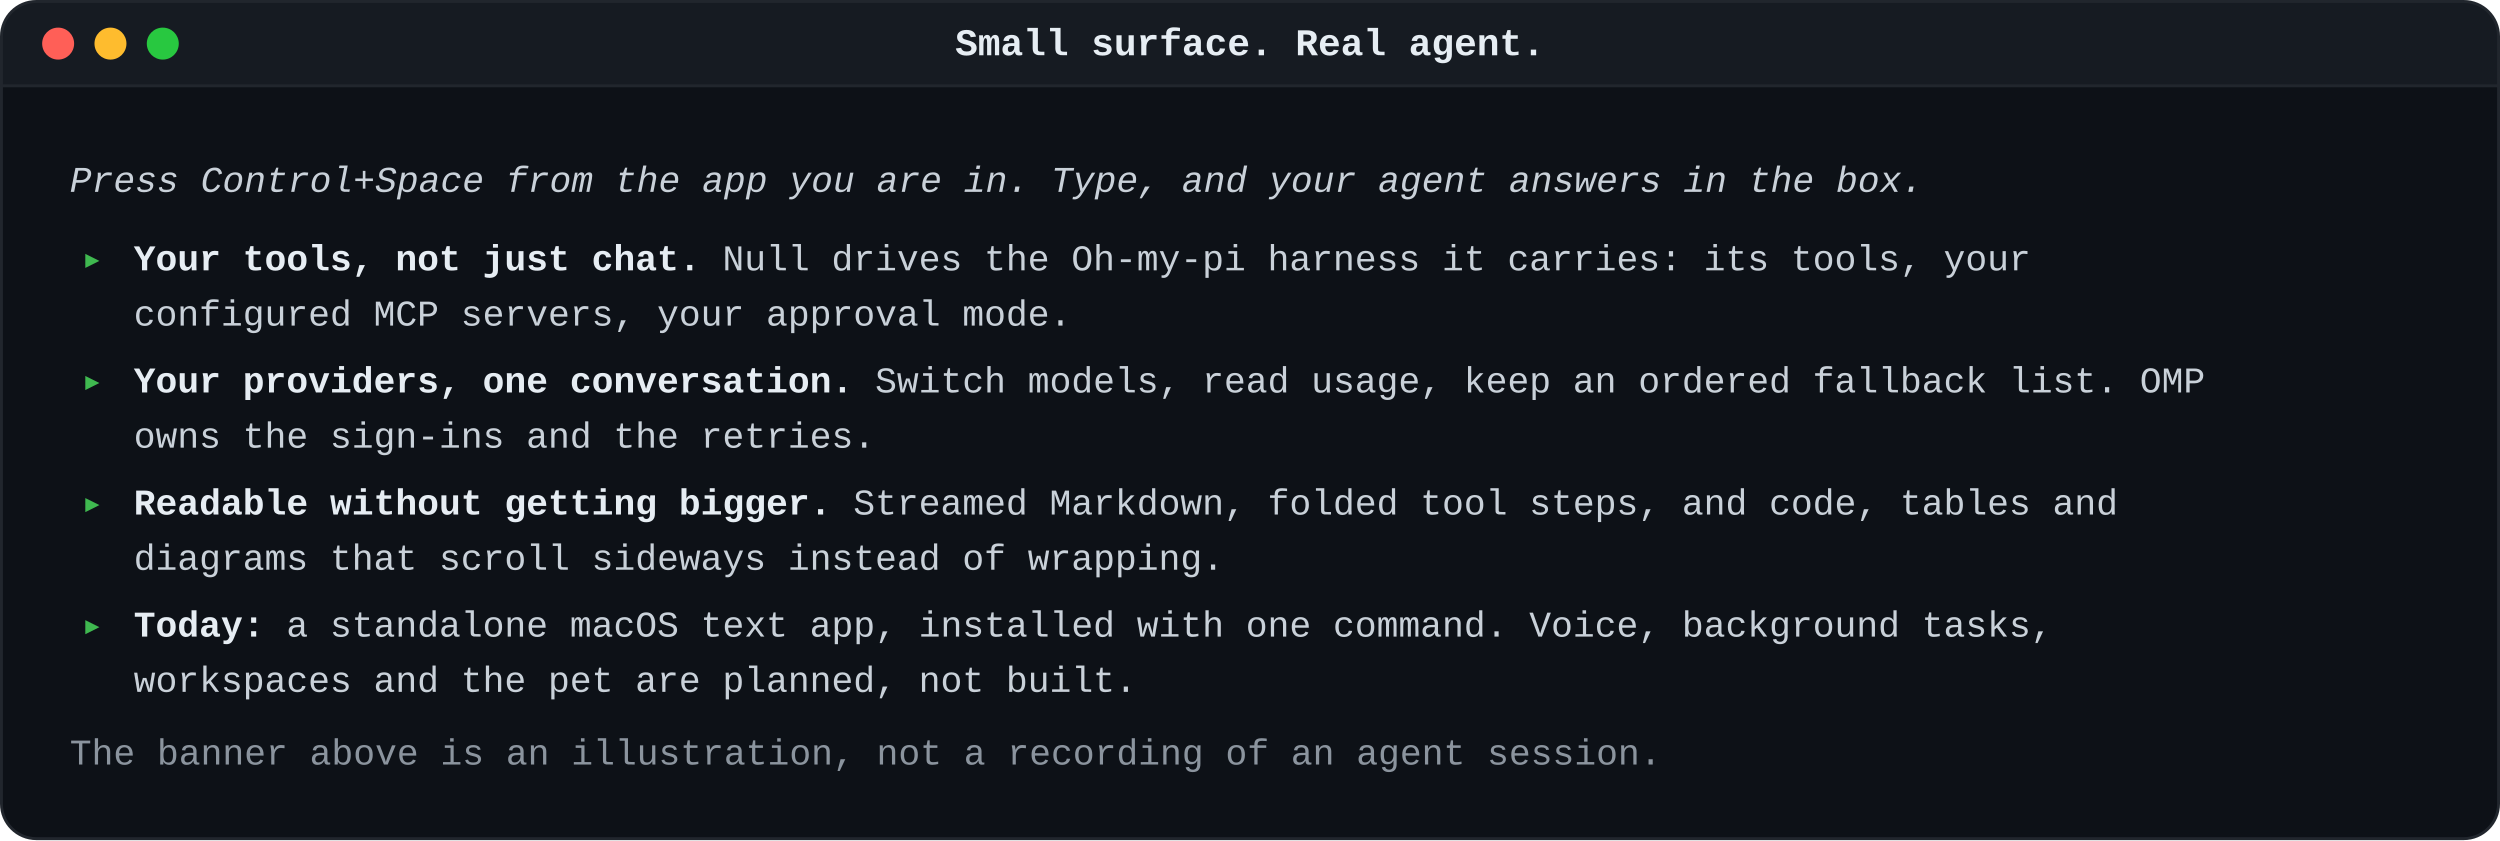
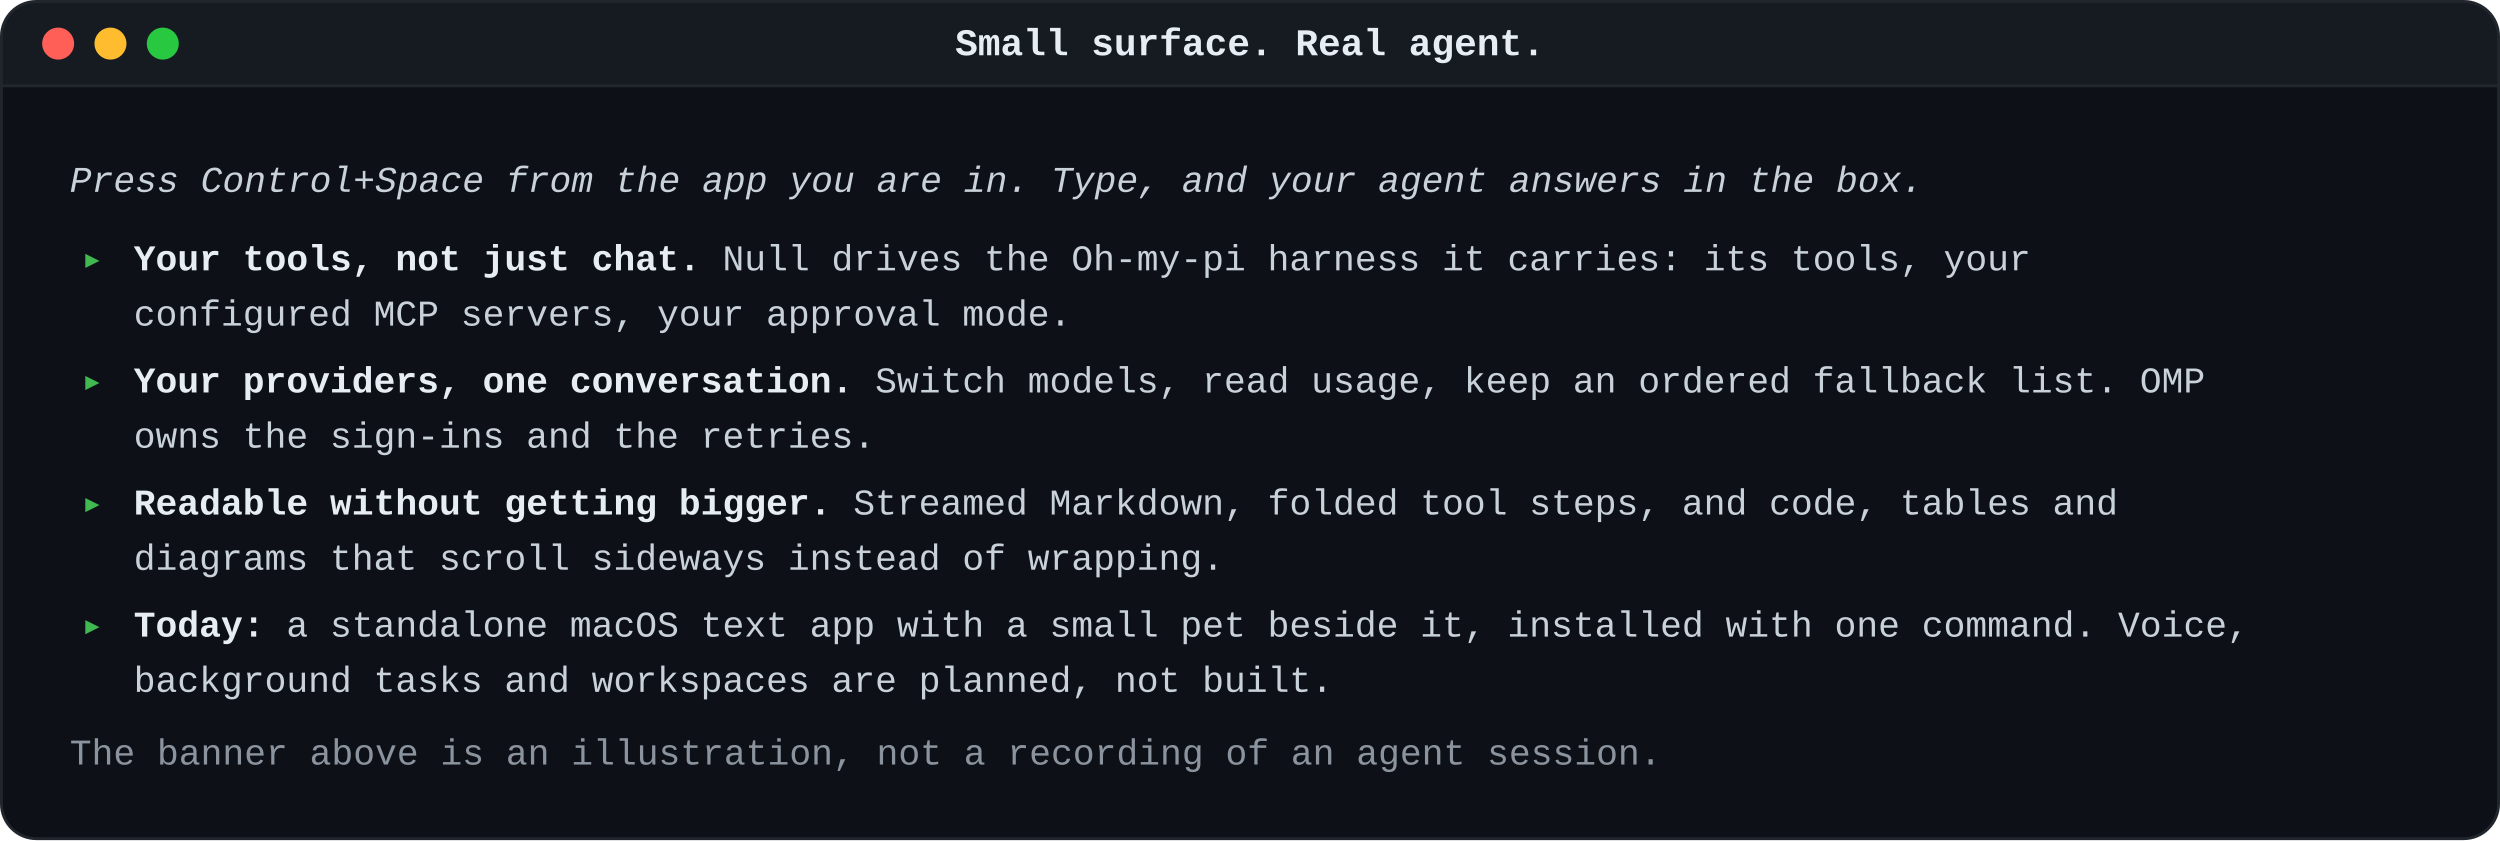
- <svg xmlns="http://www.w3.org/2000/svg" viewBox="0 0 860 289" width="860" height="289" fill="none" role="img" aria-label="Small surface. Real agent.. Press Control+Space from the app you are in. Type, and your agent answers in the box. Your tools, not just chat. Null drives the Oh-my-pi harness it carries: its tools, your configured MCP servers, your approval mode. Your providers, one conversation. Switch models, read usage, keep an ordered fallback list. OMP owns the sign-ins and the retries. Readable without getting bigger. Streamed Markdown, folded tool steps, and code, tables and diagrams that scroll sideways instead of wrapping. Today: a standalone macOS text app, installed with one command. Voice, background tasks, workspaces and the pet are planned, not built. The banner above is an illustration, not a recording of an agent session.">
+ <svg xmlns="http://www.w3.org/2000/svg" viewBox="0 0 860 289" width="860" height="289" fill="none" role="img" aria-label="Small surface. Real agent.. Press Control+Space from the app you are in. Type, and your agent answers in the box. Your tools, not just chat. Null drives the Oh-my-pi harness it carries: its tools, your configured MCP servers, your approval mode. Your providers, one conversation. Switch models, read usage, keep an ordered fallback list. OMP owns the sign-ins and the retries. Readable without getting bigger. Streamed Markdown, folded tool steps, and code, tables and diagrams that scroll sideways instead of wrapping. Today: a standalone macOS text app with a small pet beside it, installed with one command. Voice, background tasks and workspaces are planned, not built. The banner above is an illustration, not a recording of an agent session.">
  <style>
    text { font-family: ui-monospace,SFMono-Regular,'SF Mono',Menlo,Consolas,'Liberation Mono',monospace; }
    .rise { animation: rise .35s ease-out both; }
    .fade { animation: fade .4s ease-out both; }
    .blink { animation: blink 1.1s steps(1) infinite; }
    @keyframes rise { from { opacity: 0; transform: translateY(4px); } }
    @keyframes fade { from { opacity: 0; } }
    @keyframes blink { 50% { opacity: 0; } }
    @keyframes hold { 0%, 99.9% { opacity: 1; } 100% { opacity: 0; } }
    @media (prefers-reduced-motion: reduce) { * { animation: none !important; } }
  </style>
  <clipPath id="win">
    <rect x="0.5" y="0.5" width="859" height="288" rx="12" />
  </clipPath>
  <g clip-path="url(#win)">
    <rect width="860" height="289" fill="#0D1117" />
    <rect width="860" height="30" fill="#161B22" />
    <path d="M0 29.5H860" stroke="#21262D" />
    <circle cx="20" cy="15.0" r="5.5" fill="#FF5F57" />
    <circle cx="38" cy="15.0" r="5.5" fill="#FEBC2E" />
    <circle cx="56" cy="15.0" r="5.5" fill="#28C840" />
    <text x="430.0" y="19.0" font-size="13" font-weight="600" fill="#E6EDF3" text-anchor="middle">Small surface. Real agent.</text>
    <text x="24" y="66.0" font-size="12.5" fill="#C9D1D9" font-style="italic">Press Control+Space from the app you are in. Type, and your agent answers in the box.</text>
    <text x="28" y="93.0" font-size="12.5" fill="#3FB950">▸</text>
    <text x="46" y="93.0" font-size="12.5" fill="#C9D1D9">
      <tspan fill="#E6EDF3" font-weight="700">Your tools, not just chat.</tspan> Null drives the Oh-my-pi harness it carries: its tools, your</text>
    <text x="46" y="112.0" font-size="12.5" fill="#C9D1D9">configured MCP servers, your approval mode.</text>
    <text x="28" y="135.0" font-size="12.5" fill="#3FB950">▸</text>
    <text x="46" y="135.0" font-size="12.5" fill="#C9D1D9">
      <tspan fill="#E6EDF3" font-weight="700">Your providers, one conversation.</tspan> Switch models, read usage, keep an ordered fallback list. OMP</text>
    <text x="46" y="154.0" font-size="12.5" fill="#C9D1D9">owns the sign-ins and the retries.</text>
    <text x="28" y="177.0" font-size="12.5" fill="#3FB950">▸</text>
    <text x="46" y="177.0" font-size="12.5" fill="#C9D1D9">
      <tspan fill="#E6EDF3" font-weight="700">Readable without getting bigger.</tspan> Streamed Markdown, folded tool steps, and code, tables and</text>
    <text x="46" y="196.0" font-size="12.5" fill="#C9D1D9">diagrams that scroll sideways instead of wrapping.</text>
    <text x="28" y="219.0" font-size="12.5" fill="#3FB950">▸</text>
    <text x="46" y="219.0" font-size="12.5" fill="#C9D1D9">
-       <tspan fill="#E6EDF3" font-weight="700">Today:</tspan> a standalone macOS text app, installed with one command. Voice, background tasks,</text>
-     <text x="46" y="238.0" font-size="12.5" fill="#C9D1D9">workspaces and the pet are planned, not built.</text>
+       <tspan fill="#E6EDF3" font-weight="700">Today:</tspan> a standalone macOS text app with a small pet beside it, installed with one command. Voice,</text>
+     <text x="46" y="238.0" font-size="12.5" fill="#C9D1D9">background tasks and workspaces are planned, not built.</text>
    <text x="24" y="263.0" font-size="12.5" fill="#8B949E">The banner above is an illustration, not a recording of an agent session.</text>
  </g>
  <rect x="0.5" y="0.5" width="859" height="288" rx="12" stroke="#21262D" />
</svg>
